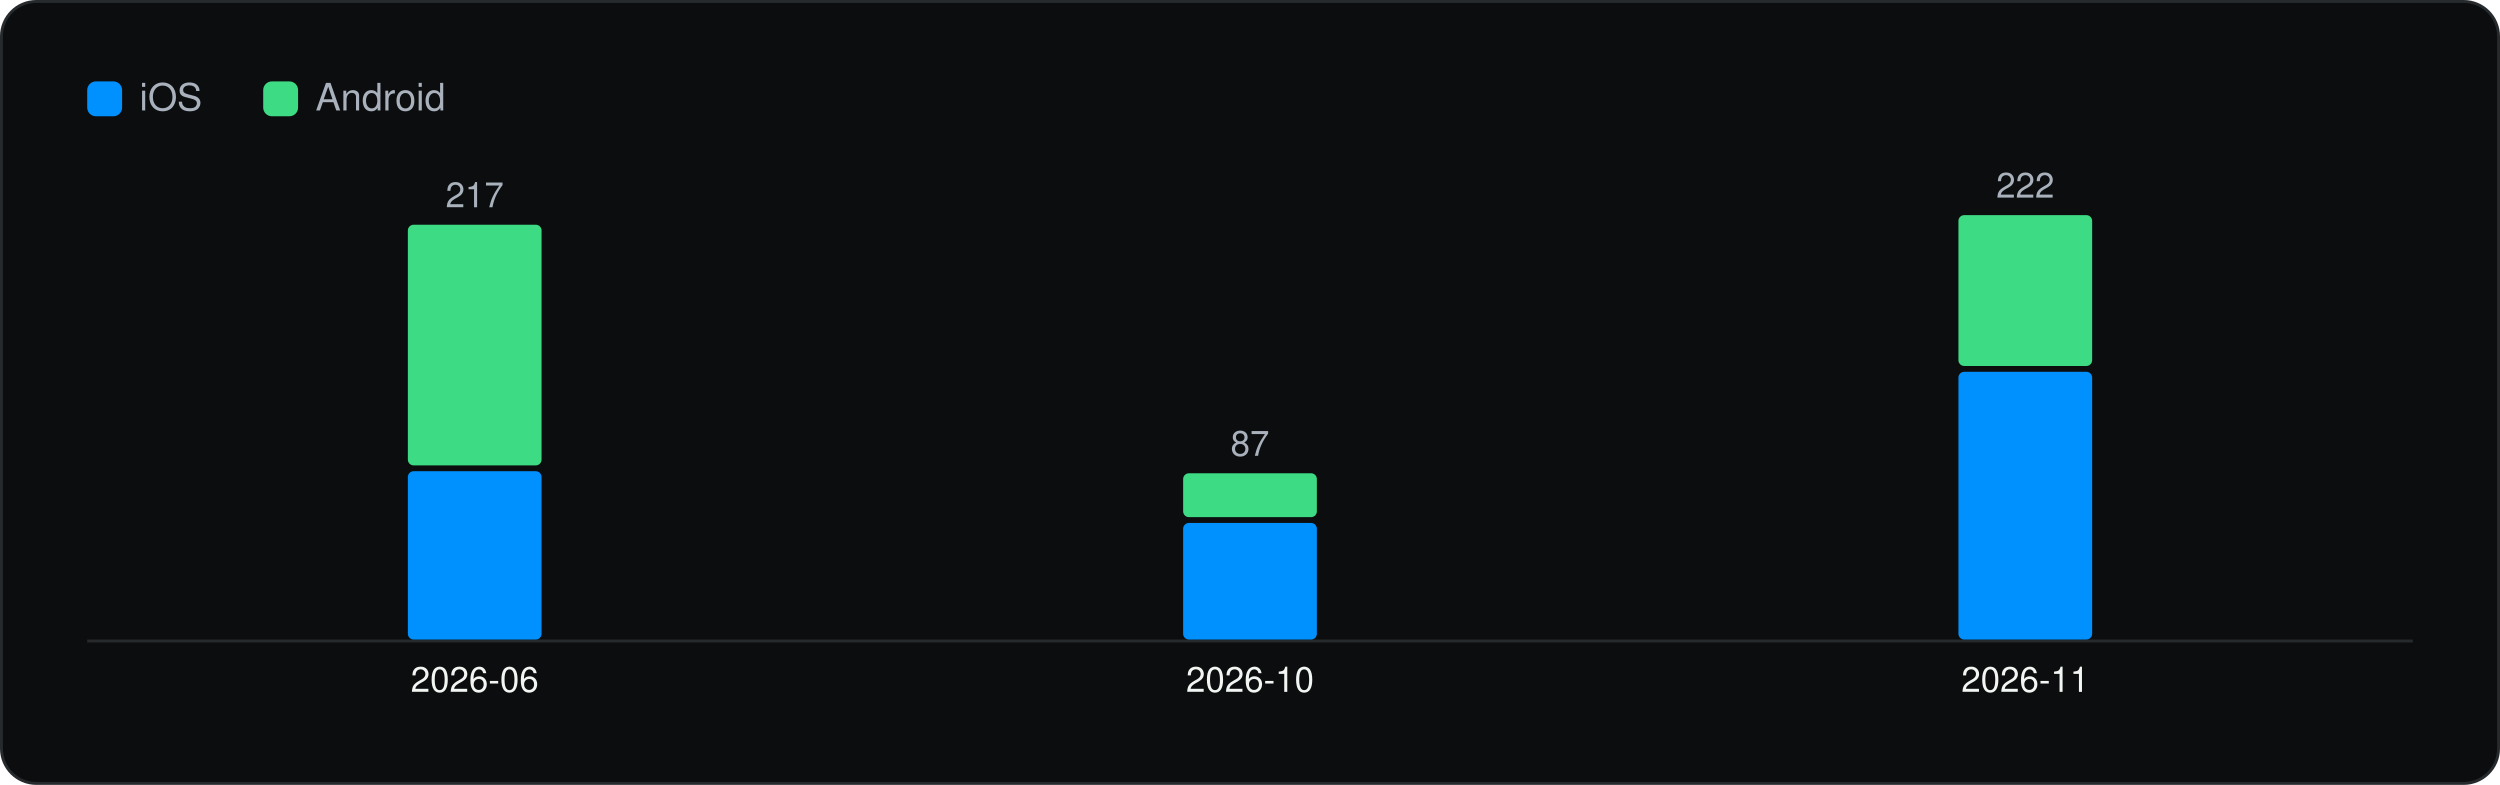
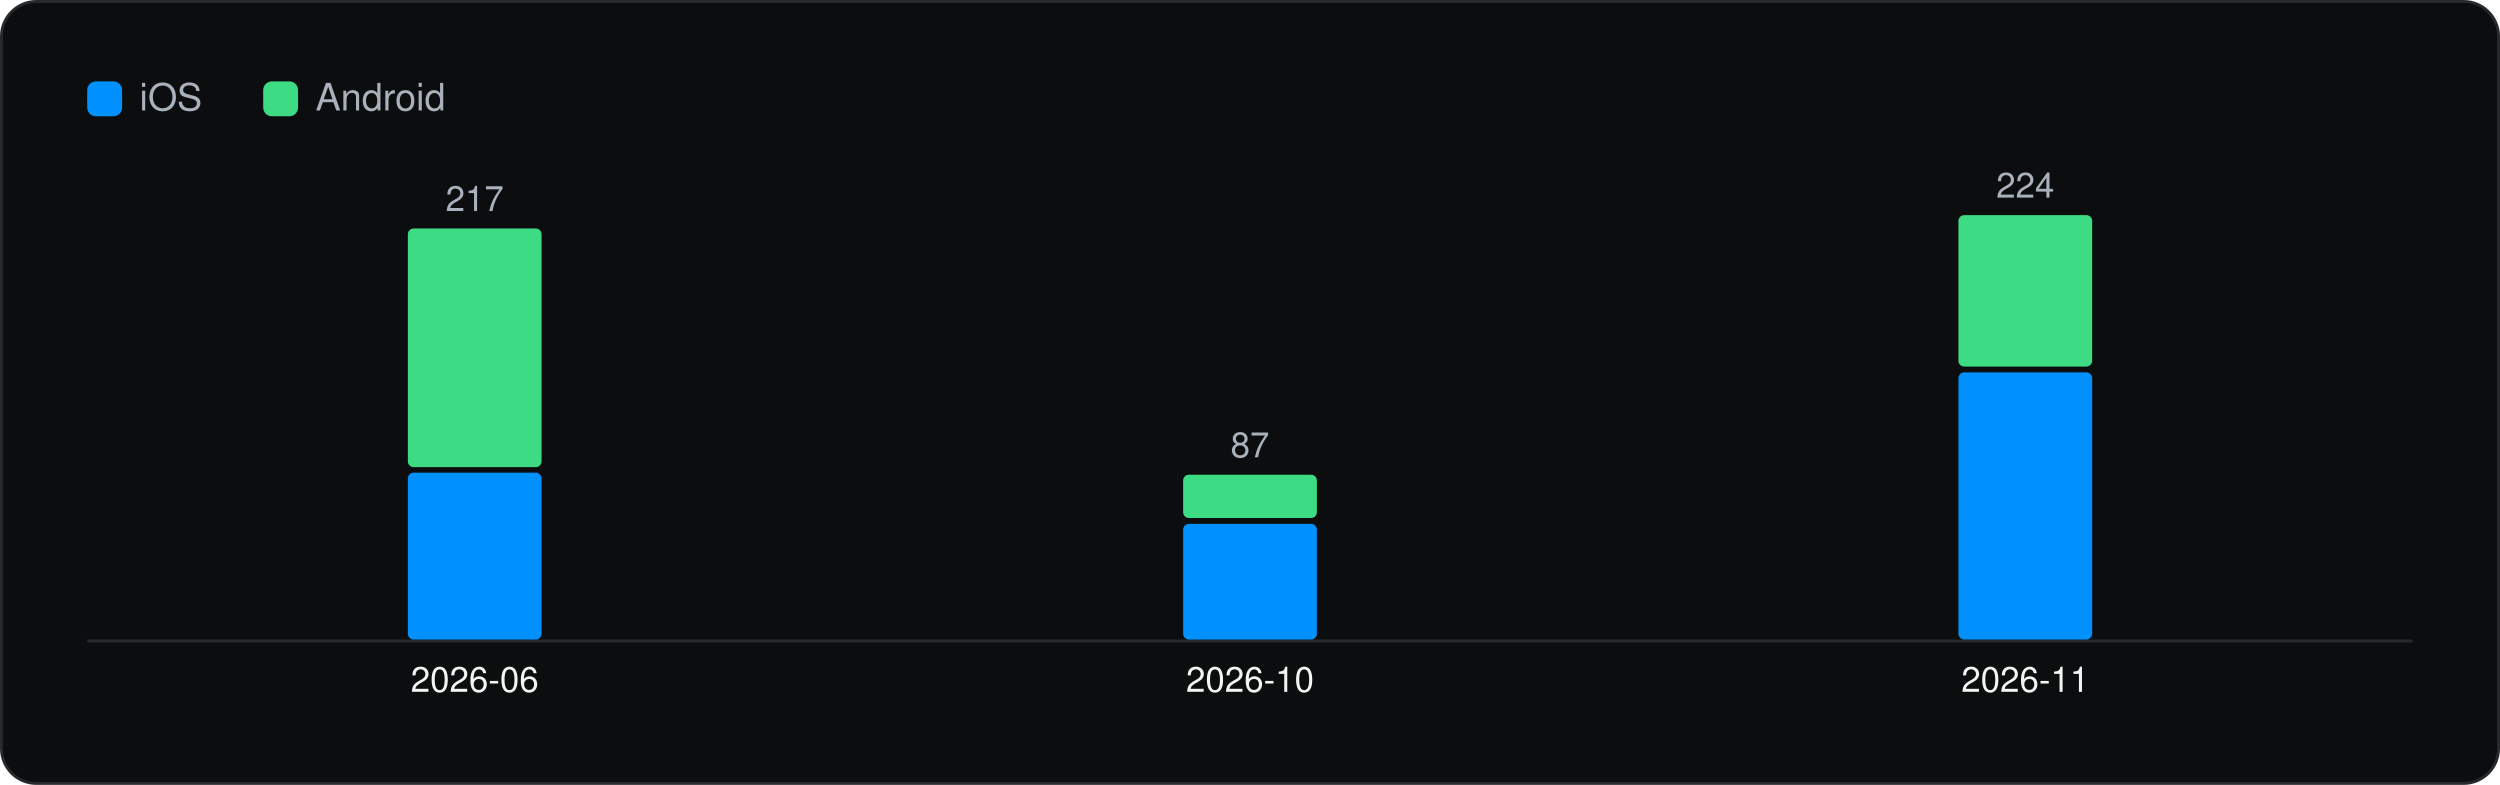
<svg xmlns="http://www.w3.org/2000/svg" viewBox="0 0 860 270" width="860" height="270" role="img" aria-label="Versions captured per month" font-family="Geist, -apple-system, BlinkMacSystemFont, 'Segoe UI', Helvetica, Arial, sans-serif">
  <rect x="0.5" y="0.5" width="859" height="269" rx="12" fill="#0C0D0E" stroke="#262A2D" />
  <g transform="translate(20 20)">
    <rect x="10" y="8" width="12" height="12" rx="3" fill="#0091FF" />
    <text x="28" y="18" font-size="13" fill="#A9B2BC">iOS</text>
    <rect x="70.54" y="8" width="12" height="12" rx="3" fill="#3DDC84" />
    <text x="88.54" y="18" font-size="13" fill="#A9B2BC">Android</text>
    <line x1="10" y1="200.5" x2="810" y2="200.5" stroke="#262A2D" />
-     <rect x="120.3" y="142.1" width="46.0" height="57.9" rx="2" fill="#0091FF" />
-     <rect x="120.3" y="57.3" width="46.0" height="82.8" rx="2" fill="#3DDC84" />
-     <text x="143.3" y="51.3" font-size="12" text-anchor="middle" fill="#A9B2BC">217</text>
+     <rect x="120.3" y="142.6" width="46.0" height="57.4" rx="2" fill="#0091FF" />
+     <rect x="120.3" y="58.6" width="46.0" height="82.1" rx="2" fill="#3DDC84" />
+     <text x="143.3" y="52.6" font-size="12" text-anchor="middle" fill="#A9B2BC">217</text>
    <text x="143.3" y="218.0" font-size="12" text-anchor="middle" fill="#F1F6F3">2026-06</text>
-     <rect x="387.0" y="159.9" width="46.0" height="40.1" rx="2" fill="#0091FF" />
-     <rect x="387.0" y="142.8" width="46.0" height="15.1" rx="2" fill="#3DDC84" />
-     <text x="410.0" y="136.8" font-size="12" text-anchor="middle" fill="#A9B2BC">87</text>
+     <rect x="387.0" y="160.2" width="46.0" height="39.8" rx="2" fill="#0091FF" />
+     <rect x="387.0" y="143.3" width="46.0" height="14.9" rx="2" fill="#3DDC84" />
+     <text x="410.0" y="137.3" font-size="12" text-anchor="middle" fill="#A9B2BC">87</text>
    <text x="410.0" y="218.0" font-size="12" text-anchor="middle" fill="#F1F6F3">2026-10</text>
-     <rect x="653.7" y="107.9" width="46.0" height="92.1" rx="2" fill="#0091FF" />
-     <rect x="653.7" y="54.0" width="46.0" height="51.9" rx="2" fill="#3DDC84" />
-     <text x="676.7" y="48.0" font-size="12" text-anchor="middle" fill="#A9B2BC">222</text>
+     <rect x="653.7" y="108.1" width="46.0" height="91.9" rx="2" fill="#0091FF" />
+     <rect x="653.7" y="54.0" width="46.0" height="52.1" rx="2" fill="#3DDC84" />
+     <text x="676.7" y="48.0" font-size="12" text-anchor="middle" fill="#A9B2BC">224</text>
    <text x="676.7" y="218.0" font-size="12" text-anchor="middle" fill="#F1F6F3">2026-11</text>
  </g>
</svg>
